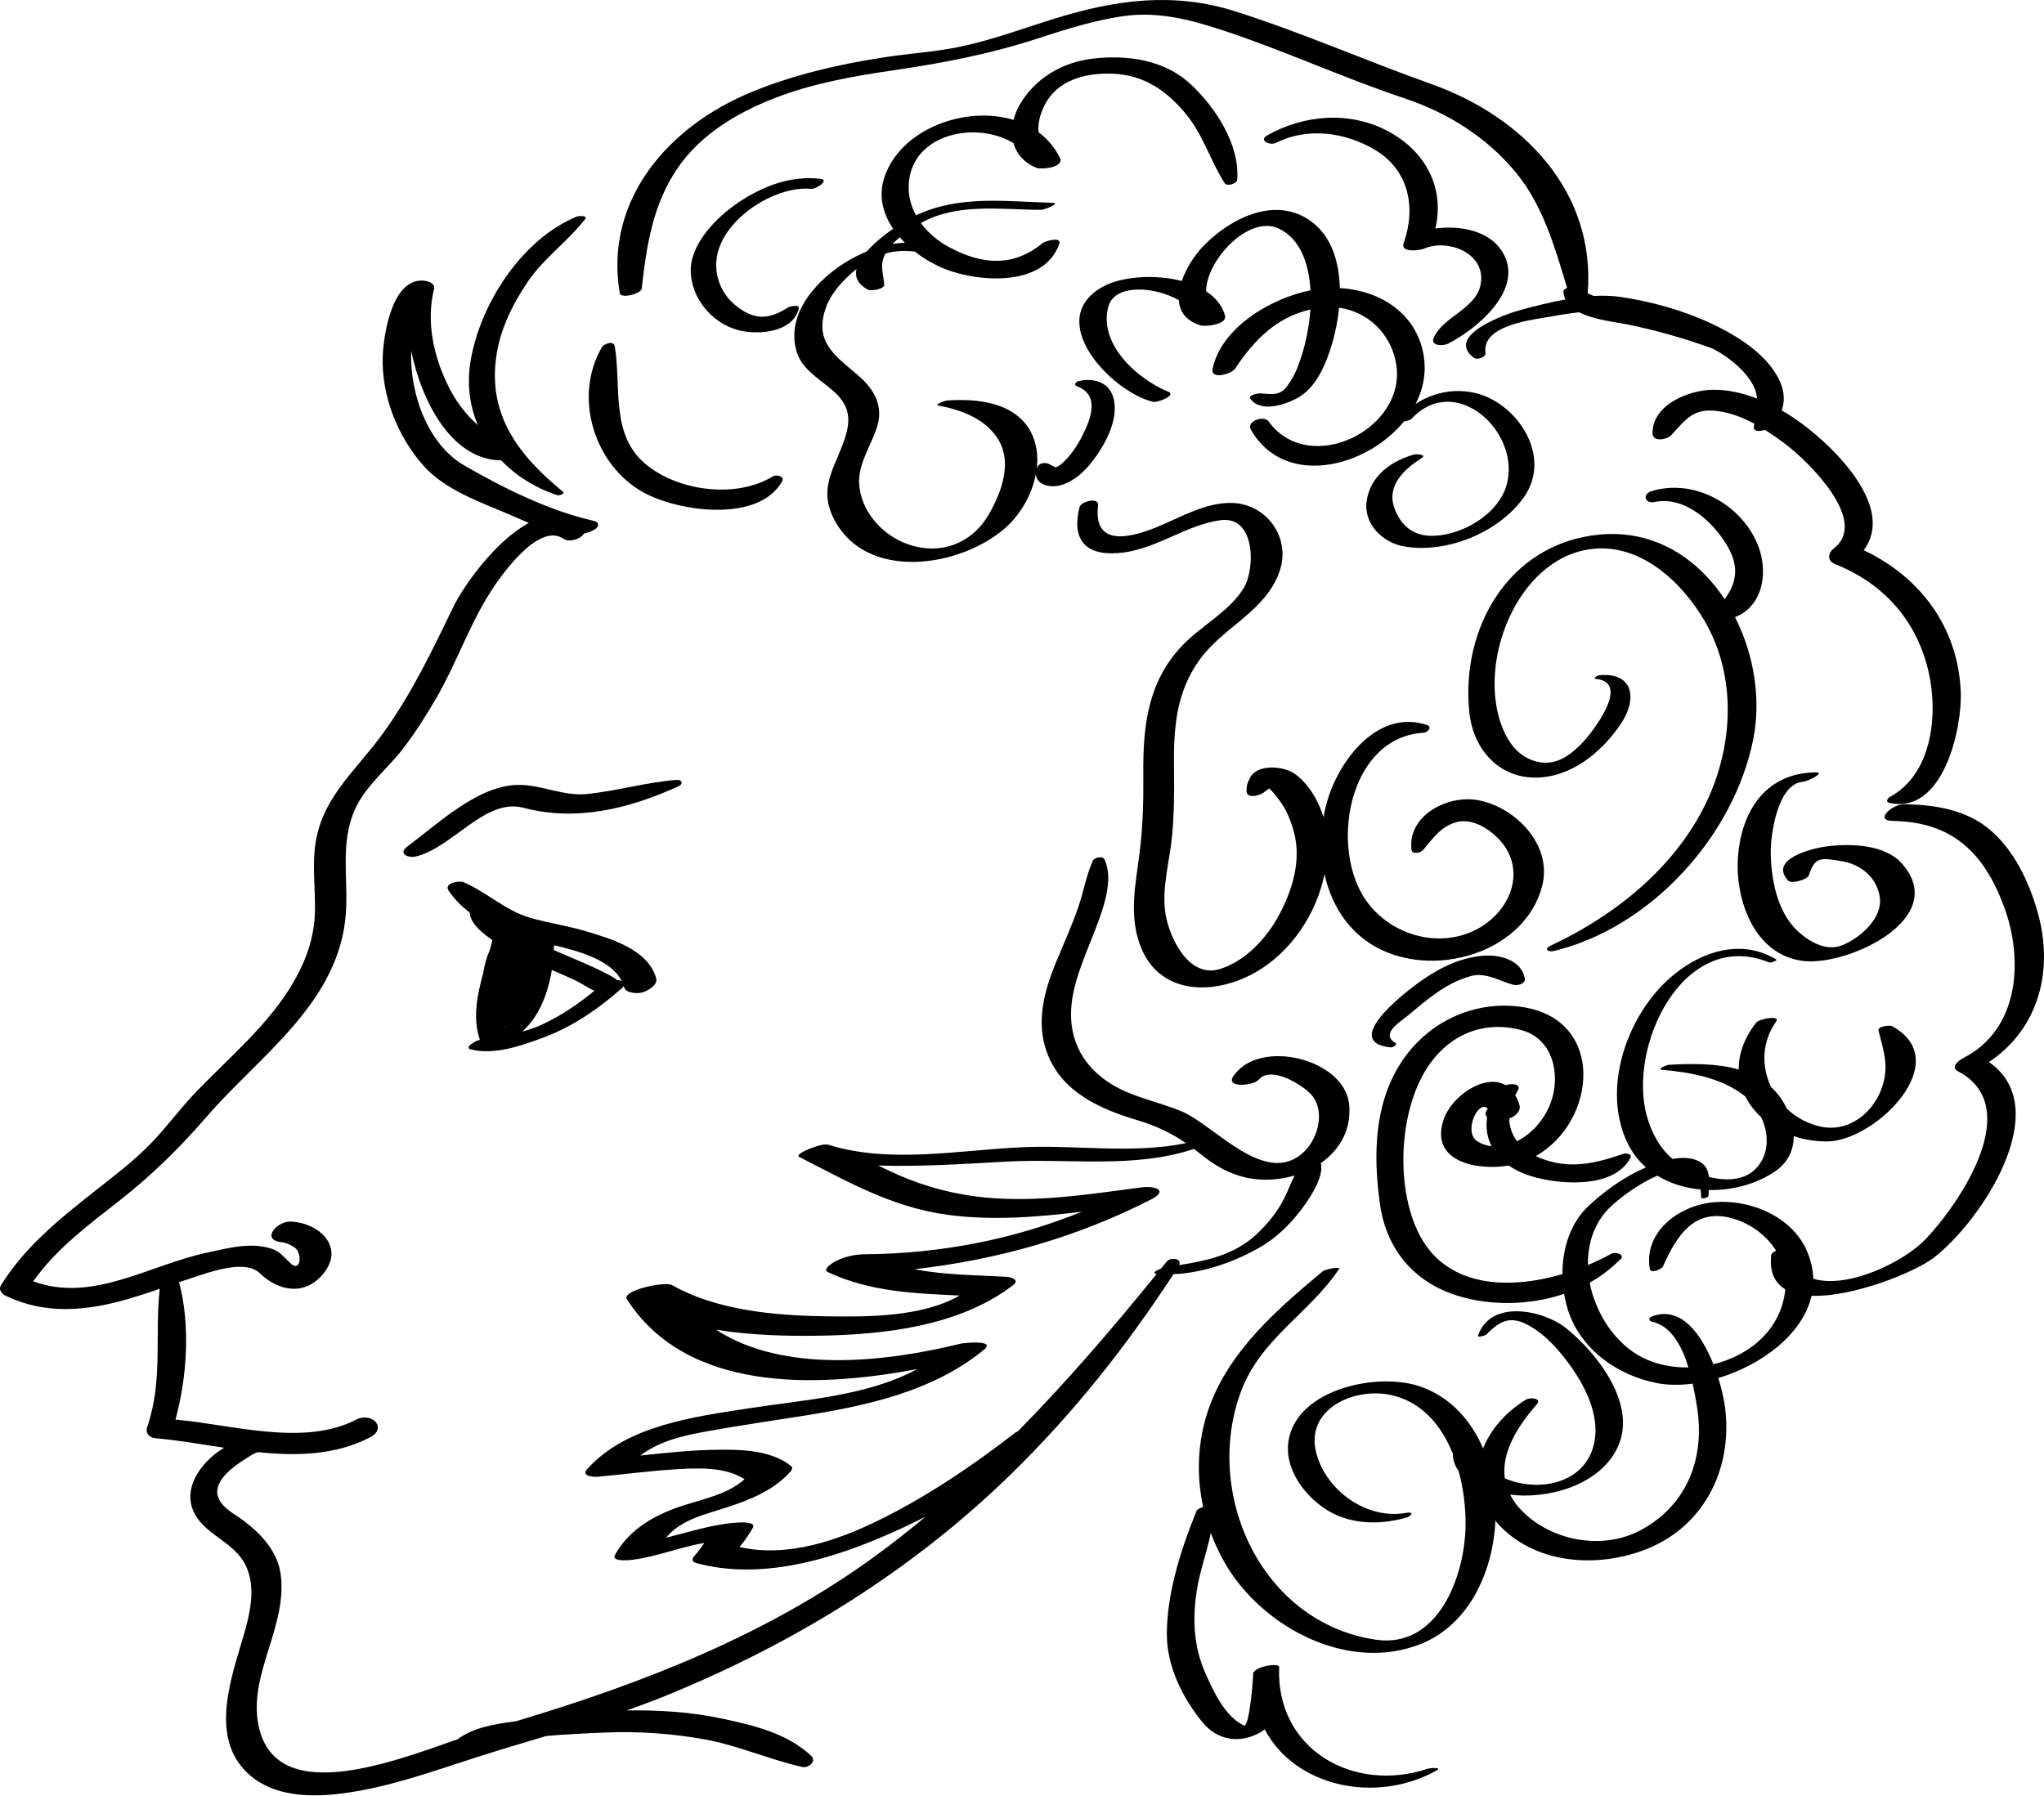
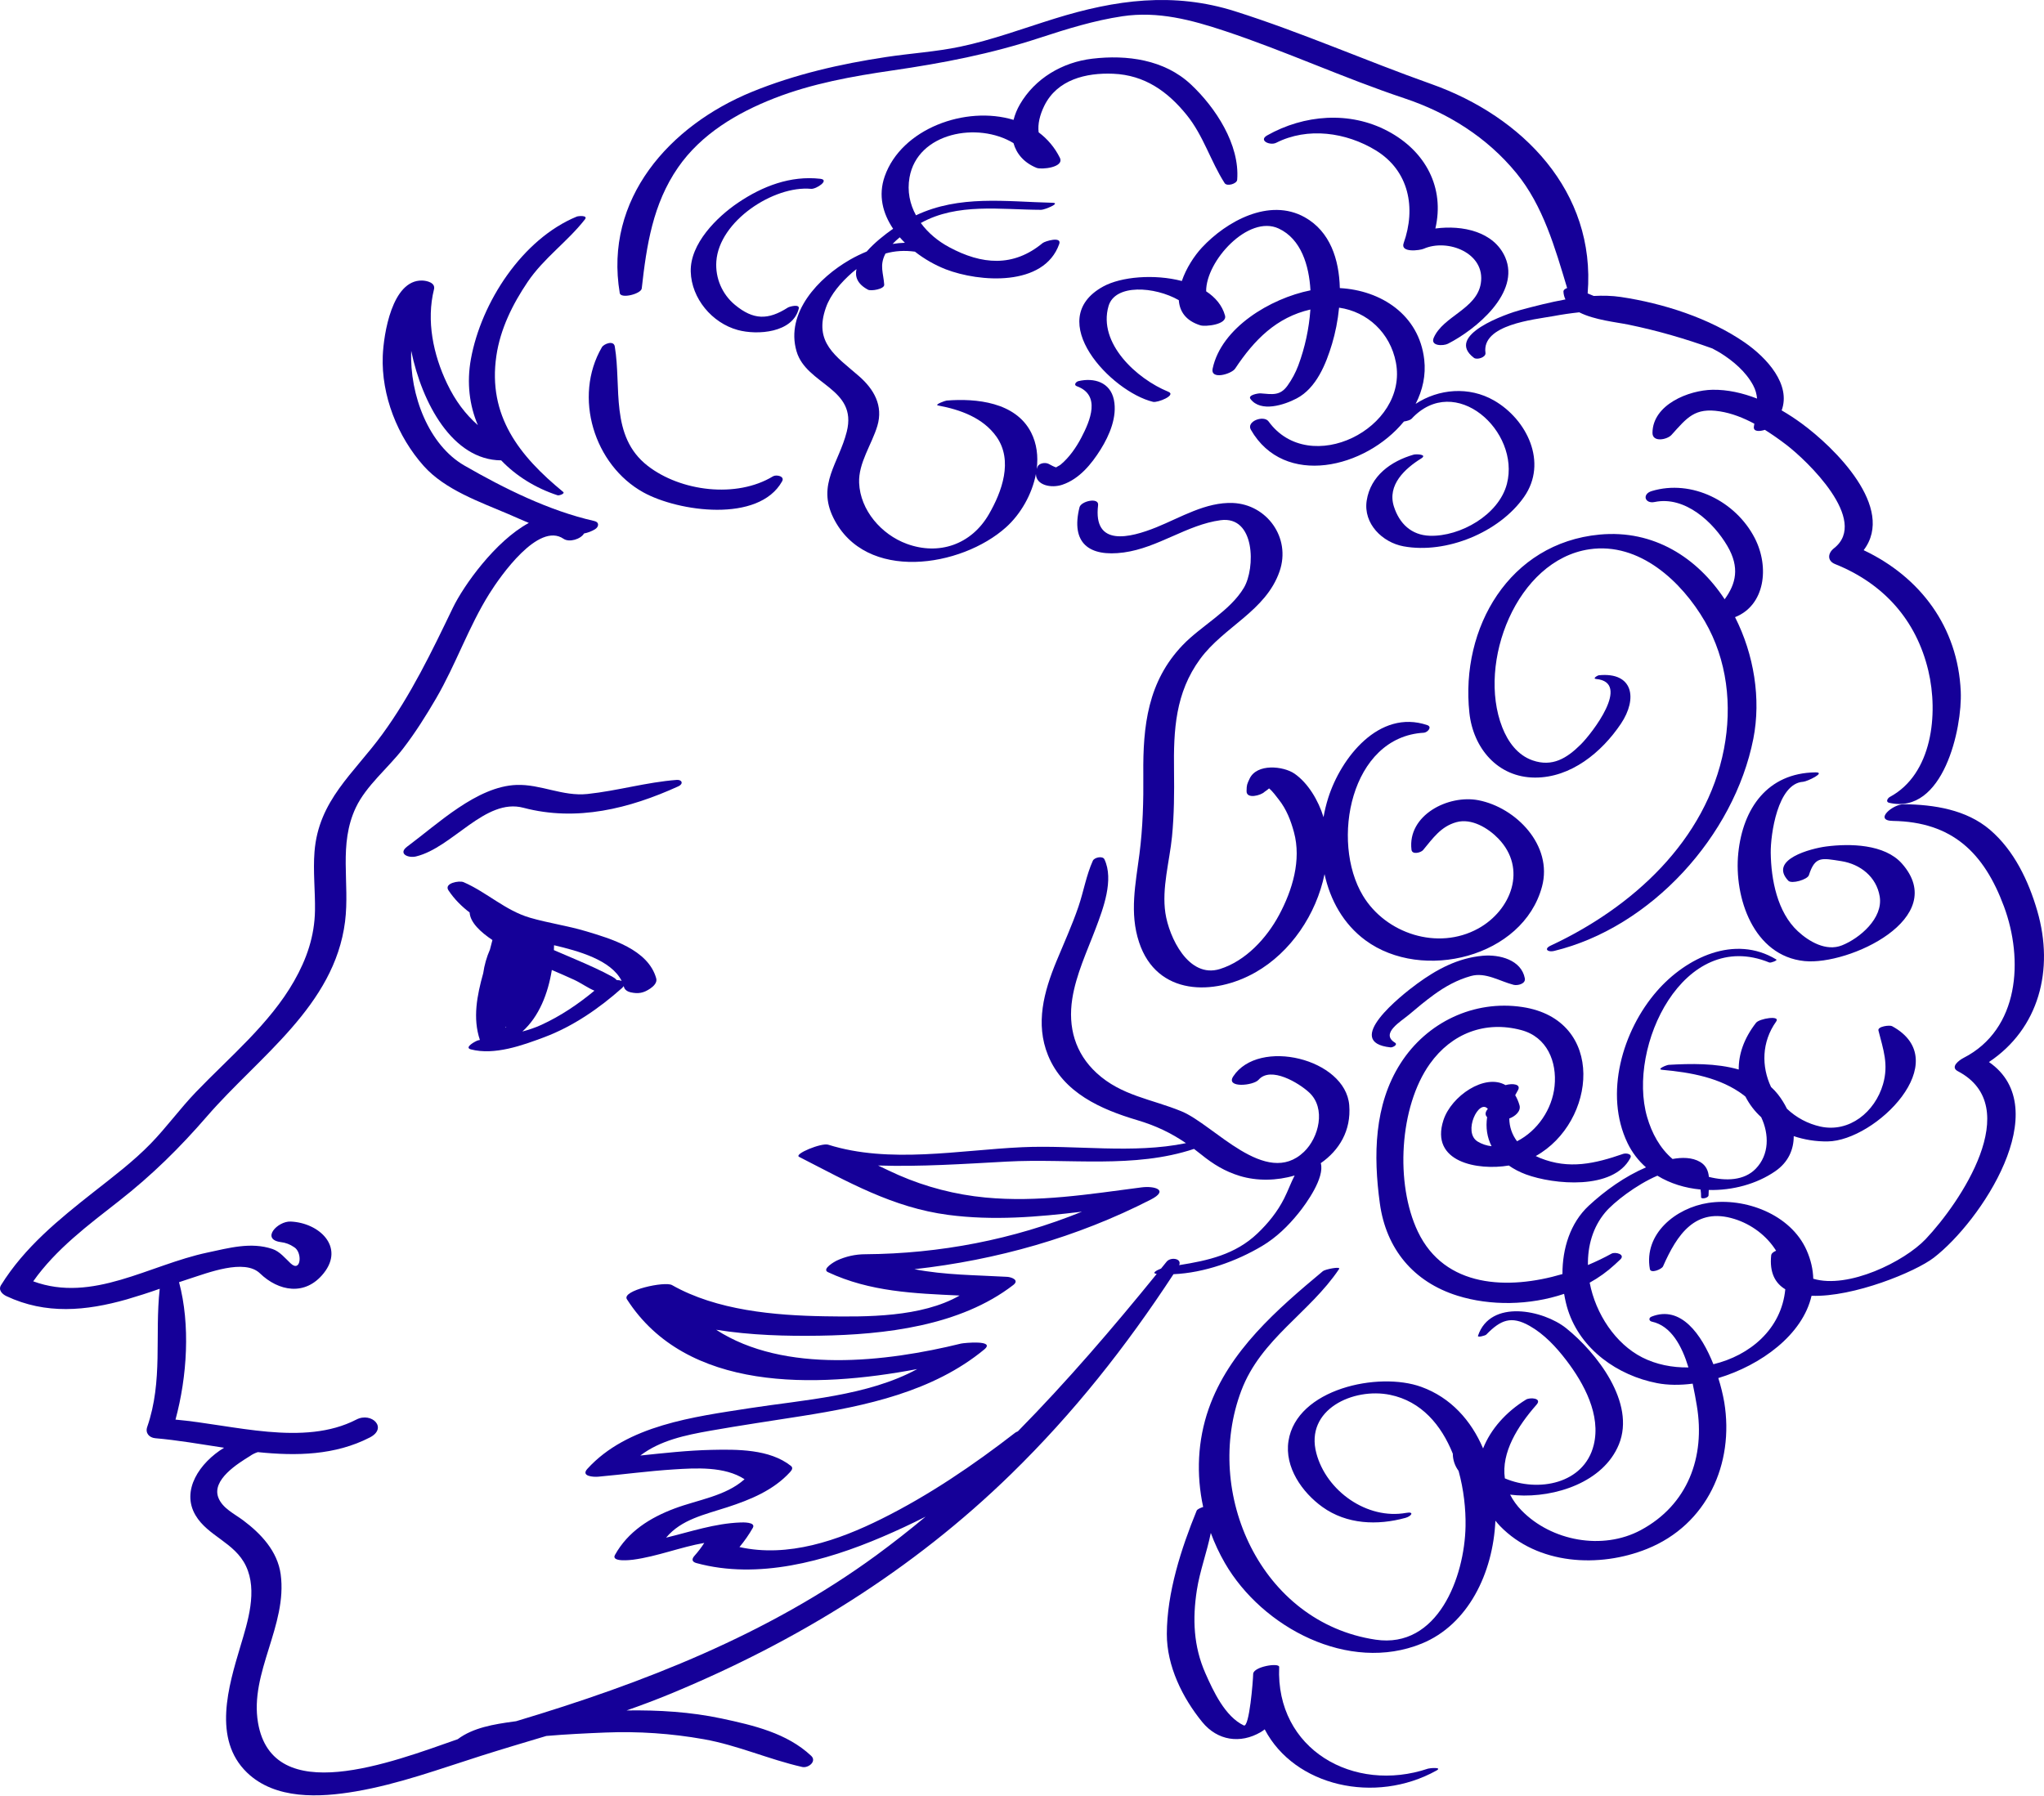
- <svg xmlns="http://www.w3.org/2000/svg" xmlns:xlink="http://www.w3.org/1999/xlink" width="222.217" height="195.212" viewBox="0 0 222.217 195.212">
+ <svg xmlns="http://www.w3.org/2000/svg" xmlns:xlink="http://www.w3.org/1999/xlink" width="222.217" height="195.212" viewBox="0 0 222.217 195.212" fill="#150098">
  <defs>
    <path id="a" d="M0 0h222.217v195.212H0z" />
  </defs>
  <clipPath id="b">
    <use xlink:href="#a" overflow="visible" />
  </clipPath>
  <path clip-path="url(#b)" d="M109.941 160.261c6.798-6.638 12.458-13.81 17.636-21.714 3.356-.146 6.854-1.409 9.639-3.069 1.545-.922 2.83-2.175 3.952-3.566.886-1.097 2.861-3.861 2.424-5.439 1.994-1.39 3.318-3.535 3.092-6.305-.411-5.057-9.841-7.349-12.613-3.124-.846 1.292 2.193 1.012 2.758.363 1.321-1.514 4.396.353 5.509 1.391 1.838 1.713 1.047 4.896-.574 6.446-4.144 3.965-9.769-2.95-13.32-4.409-3.257-1.341-6.525-1.68-9.226-4.166-2.344-2.157-3.122-4.989-2.645-8.062.413-2.652 1.619-5.189 2.559-7.684.809-2.139 1.986-5.265.94-7.485-.192-.409-1.098-.211-1.261.149-.715 1.583-1.003 3.345-1.565 4.994-.688 2.02-1.584 3.974-2.395 5.944-1.363 3.306-2.312 6.773-.914 10.22 1.66 4.086 5.766 5.881 9.684 7.047 2.049.608 3.692 1.398 5.314 2.505-5.774 1.193-11.976.177-17.816.443-6.852.312-14.411 1.824-21.083-.275-.714-.226-3.764 1.015-3.159 1.324 5.322 2.723 10.165 5.513 16.21 6.31 4.882.643 9.709.235 14.541-.349-7.468 3.029-15.453 4.571-23.55 4.627a7.332 7.332 0 0 0-3.139.704c-.158.074-1.645.907-.928 1.243 4.578 2.146 9.399 2.314 14.318 2.543-4.165 2.385-10.155 2.327-14.642 2.257-5.471-.087-11.772-.636-16.629-3.393-.781-.442-5.517.585-4.9 1.545 6.475 10.078 20.448 9.69 31.563 7.586-5.396 2.939-12.389 3.347-18.244 4.257-5.997.934-13.294 1.834-17.616 6.588-.748.822.653.907 1.189.857 2.723-.245 5.428-.614 8.157-.787 2.45-.158 5.573-.348 7.739 1.063-2.052 1.842-5.071 2.229-7.599 3.179-2.678 1.004-5.077 2.508-6.491 5.057-.448.813 1.769.54 1.974.514 2.627-.35 5.142-1.372 7.737-1.823-.315.486-.655.942-1.069 1.404-.318.356-.281.651.212.786 6.679 1.826 14.015-.2 20.195-2.842a76.062 76.062 0 0 0 4.723-2.204 110.87 110.87 0 0 1-5.37 4.208c-11.772 8.61-25.311 13.889-39.15 18.034-.106.016-.212.029-.317.043-2.055.283-4.353.648-6.028 1.912-7.244 2.541-20.116 7.504-21.711-1.783-.938-5.457 3.219-10.592 2.462-16.151-.344-2.512-2.141-4.413-4.079-5.864-.939-.703-2.248-1.309-2.696-2.468-.748-1.94 2.131-3.717 3.433-4.52.263-.191.552-.33.859-.428 4.217.435 8.407.345 12.172-1.592 1.994-1.026.201-2.808-1.459-1.949-5.738 2.965-13.375.56-19.665.005 1.268-4.675 1.626-10.322.386-14.942.374-.126.746-.251 1.118-.371 1.958-.62 5.988-2.224 7.681-.588 2.001 1.934 4.911 2.523 6.933-.023 2.282-2.871-.498-5.475-3.592-5.611-1.434-.063-3.267 1.928-1.093 2.232a3.135 3.135 0 0 1 1.447.542c.951.539.774 2.836-.361 1.774-.598-.559-1.175-1.295-1.982-1.566-2.338-.788-4.738-.104-7.06.388-6.358 1.345-12.471 5.507-18.944 3.129 2.474-3.509 5.986-6.12 9.337-8.745 3.586-2.809 6.594-5.775 9.566-9.208 5.617-6.484 13.844-12 14.999-21.165.529-4.222-.732-8.372 1.169-12.393 1.128-2.387 3.517-4.31 5.125-6.398 1.336-1.736 2.512-3.6 3.613-5.491 2.137-3.672 3.528-7.772 5.777-11.363 1.218-1.945 5.345-7.837 8.069-5.974.622.426 1.882.034 2.225-.578a3.704 3.704 0 0 0 1.179-.448c.453-.274.512-.78-.075-.912-4.885-1.101-9.798-3.542-14.113-6.029-3.844-2.214-5.965-7.613-5.777-12.472 1.175 5.711 4.503 11.878 9.781 11.91 1.626 1.699 3.735 3.014 6.14 3.801.139.046.838-.173.597-.371-4.79-3.932-8.207-8.282-7.262-14.784.425-2.922 1.766-5.628 3.402-8.048 1.759-2.604 4.327-4.365 6.227-6.799.371-.475-.718-.375-.889-.305-5.934 2.447-10.39 9.347-11.506 15.486-.471 2.598-.159 5.042.754 7.19-1.344-1.185-2.443-2.623-3.351-4.53-1.5-3.142-2.266-6.822-1.416-10.241.182-.727-.804-.938-1.285-.951-3.278-.087-4.189 5.829-4.285 8.187-.171 4.303 1.608 8.789 4.453 11.975 2.315 2.593 6.095 3.904 9.21 5.235.633.27 1.394.619 2.217.959-3.637 1.96-7.098 6.816-8.264 9.24-2.279 4.735-4.559 9.481-7.667 13.741-3.111 4.264-6.93 7.177-7.37 12.775-.167 2.117.085 4.263.052 6.384-.044 2.787-.899 5.269-2.269 7.672-2.65 4.655-7.025 8.266-10.691 12.088-1.719 1.792-3.17 3.805-4.898 5.585-1.89 1.945-4.085 3.598-6.21 5.271-3.767 2.967-7.5 5.998-10.061 10.116-.336.542.139.992.584 1.202 4.28 2.016 8.646 1.612 13.085.352a67.182 67.182 0 0 0 3.58-1.154c-.559 5.096.377 9.995-1.361 15.028-.225.652.207 1.162.882 1.222 2.403.207 4.925.647 7.478 1.035-2.651 1.612-4.706 4.636-3.108 7.341 1.347 2.282 4.268 2.956 5.483 5.519 1.285 2.712.198 6.056-.603 8.734-1.288 4.318-3.053 10.084.717 13.724 3.077 2.973 7.925 2.719 11.831 2.049 4.688-.803 9.133-2.447 13.652-3.88 2.356-.748 4.711-1.444 7.06-2.148 2.17-.187 4.332-.288 6.416-.373a49.587 49.587 0 0 1 10.703.727c3.679.653 7.075 2.198 10.705 3.019.657.147 1.611-.611.966-1.216-2.632-2.47-6.265-3.314-9.722-4.053-3.385-.722-6.883-.93-10.348-.879a90.443 90.443 0 0 0 4.698-1.777c13.828-5.706 26.406-13.473 37.128-23.943m-14.094 4.887c-4.72 2.35-10.175 4.245-15.455 3.068a14.335 14.335 0 0 0 1.453-2.089c.365-.652-1.131-.594-1.353-.584-2.803.106-5.406 1.005-8.077 1.651 1.666-1.991 4.164-2.497 6.678-3.316 2.491-.813 4.998-1.837 6.8-3.814.188-.206.367-.457.086-.678-2.319-1.83-5.83-1.797-8.629-1.737-2.595.058-5.163.348-7.737.615 2.168-1.646 4.87-2.212 7.587-2.694 3.304-.584 6.632-1.071 9.948-1.595 6.95-1.097 14.298-2.651 19.853-7.241 1.299-1.071-2.249-.711-2.526-.642-8.092 1.994-19.205 3.307-26.618-1.504 3.771.604 7.667.704 11.247.646 7.072-.111 15.278-1.051 21.057-5.513.702-.542-.214-.861-.665-.887-3.387-.193-6.797-.188-10.086-.831 8.925-.992 17.675-3.459 25.69-7.563 2.019-1.033.441-1.52-1.007-1.331-5.66.736-11.25 1.647-16.972 1.1a30.906 30.906 0 0 1-9.437-2.443c-.744-.33-1.48-.682-2.217-1.036 4.648.144 9.283-.172 14.023-.428 6.749-.365 13.794.795 20.319-1.378.257.191.513.391.773.601 1.309 1.06 2.59 1.848 4.203 2.338 1.882.572 4.021.527 5.964-.048-.413.793-.71 1.646-1.145 2.505-.724 1.436-1.739 2.691-2.897 3.794-2.419 2.306-5.396 2.952-8.511 3.447.319-.736-.933-.912-1.367-.371-.198.248-.4.496-.602.743-.474.186-1.076.51-.472.584-4.77 5.876-9.751 11.688-15.096 17.118-.128.052-.226.1-.281.141-4.542 3.519-9.383 6.812-14.531 9.372" />
  <path clip-path="url(#b)" d="M73.566 84.802c-3.287.249-6.427 1.185-9.699 1.531-2.689.283-5.083-1.079-7.711-.985-4.312.154-8.569 4.249-11.871 6.692-1.06.782.092 1.29.943 1.083 3.991-.966 7.523-6.389 11.676-5.292 5.793 1.531 11.513.095 16.848-2.333.566-.257.418-.741-.186-.696M51.187 114.101c2.568.67 5.611-.431 8.01-1.333 3.112-1.171 5.942-3.127 8.412-5.322.09-.079.148-.153.193-.222.01.036.028.067.038.104.078.313.413.499.7.565.859.196 1.435.084 2.165-.414.334-.229.765-.63.639-1.091-.871-3.147-4.931-4.321-7.688-5.145-1.988-.594-4.045-.876-6.032-1.455-2.676-.778-4.712-2.777-7.226-3.868-.468-.203-2.164.107-1.643.89.638.959 1.427 1.741 2.3 2.407.069 1.094 1.198 2.14 2.48 2.996-.085.345-.173.69-.27 1.036a9.838 9.838 0 0 0-.731 2.569c-.677 2.435-1.16 4.879-.362 7.261-.067.015-.135.027-.203.042-.209.049-1.577.772-.782.98m3.865-2.448c-.03.035-.063.063-.093.097-.005-.018-.007-.037-.011-.056l.104-.041m3.81-.22c-.682.314-1.374.54-2.07.726 1.816-1.632 2.786-4.125 3.202-6.69.807.348 1.615.692 2.411 1.061.76.351 1.462.87 2.219 1.191-1.772 1.468-3.658 2.743-5.762 3.712m8.72-4.776a1.422 1.422 0 0 0-.521-.091c-.075 0-.019-.107-.512-.378a30.578 30.578 0 0 0-1.846-.926c-1.479-.688-2.989-1.303-4.485-1.953.01-.18.013-.355.017-.531 2.608.613 6.21 1.595 7.347 3.879M69.947 53.539c3.788 2.096 12.534 3.35 15.083-1.206.316-.571-.654-.749-.992-.542-3.971 2.415-10.047 1.647-13.634-1.148-4.119-3.212-2.819-8.542-3.568-12.976-.118-.693-1.18-.287-1.402.092-3.147 5.401-.838 12.822 4.513 15.78M69.768 31.365c.521-4.678 1.209-9.198 3.947-13.155 2.517-3.638 6.42-5.944 10.464-7.526 4.09-1.598 8.477-2.389 12.805-3.018 5.551-.808 10.717-1.8 16.067-3.556 2.947-.965 5.893-1.881 8.967-2.342 3.878-.579 7.506.393 11.154 1.605 6.6 2.194 12.925 5.119 19.526 7.32 4.735 1.58 8.989 4.258 12.16 8.133 2.906 3.548 4.208 8.146 5.515 12.492-.228.082-.411.214-.4.401.016.311.096.585.217.839-1.667.303-3.31.726-4.824 1.129-1.569.418-8.367 2.774-5.12 5.225.327.248 1.317-.054 1.25-.538-.434-3.079 5.266-3.622 7.383-4.003a36.172 36.172 0 0 1 2.812-.412c1.65.842 4.07 1.075 5.361 1.342 3.212.665 6.124 1.517 9.102 2.585.286.165.585.308.863.48 1.411.882 2.792 2.051 3.585 3.539.263.49.377.963.42 1.434-1.567-.608-3.206-.985-4.844-.958-2.563.041-6.504 1.6-6.526 4.686-.005 1.065 1.599.742 2.067.223 1.702-1.884 2.521-2.993 5.262-2.56 1.297.204 2.554.702 3.746 1.341l-.05.314c-.085.582.637.532 1.197.353a30.98 30.98 0 0 1 2.313 1.614c2.25 1.714 9.074 8.227 5.2 11.26-.686.534-.76 1.37.123 1.724 5.253 2.109 8.821 6.067 10.132 11.593 1.117 4.709.427 11.249-4.188 13.727-.228.12-.487.539-.073.634 5.889 1.36 7.961-8.118 7.785-12.108-.311-7.03-4.423-12.452-10.556-15.359 3.506-4.614-3.16-11.161-6.768-13.798a24.24 24.24 0 0 0-2.146-1.402c1.023-2.804-1.567-5.692-4.025-7.391-3.847-2.654-8.872-4.255-13.468-4.942-.949-.141-1.938-.162-2.938-.11-.219-.092-.438-.182-.66-.277.906-11.084-7.076-19.246-17.002-22.767-7.134-2.531-14.108-5.62-21.326-7.907-6.708-2.126-13.012-1.256-19.625.797-3.409 1.059-6.762 2.315-10.264 3.051-2.641.556-5.379.718-8.048 1.123-4.975.751-9.93 1.881-14.596 3.789-8.947 3.662-16.088 11.639-14.366 21.879.11.653 2.323.089 2.39-.503" />
  <path clip-path="url(#b)" d="M90.602 56.307c3.49 7.053 13.923 5.375 18.765 1.031 1.575-1.411 2.833-3.572 3.254-5.799.016 1.225 1.665 1.575 2.873 1.167 1.85-.627 3.161-2.236 4.165-3.839.962-1.538 1.822-3.559 1.438-5.405-.396-1.901-2.155-2.423-3.855-2.021-.258.061-.55.415-.177.553 2.641.956 1.466 3.743.483 5.61-.558 1.064-1.307 2.14-2.235 2.914-.17.142-.503.258-.468.309-.266-.063-.57-.251-.837-.386-.366-.186-1.039-.102-1.22.326-.035.08-.057.153-.08.228.173-1.378.013-2.76-.618-3.987-1.686-3.286-5.954-3.71-9.178-3.454-.149.01-1.376.45-.928.535 2.404.451 4.883 1.327 6.348 3.394 1.839 2.602.592 5.992-.83 8.445-1.902 3.28-5.417 4.493-8.923 3.204-2.761-1.013-5.055-3.652-5.177-6.627-.091-2.167 1.381-4.183 1.981-6.196.656-2.206-.369-3.992-2.005-5.416-2.513-2.188-4.937-3.632-3.587-7.448.519-1.475 1.684-2.77 2.829-3.783.164-.146.33-.267.494-.399-.191.843.114 1.632 1.257 2.24.318.169 1.791-.06 1.758-.549-.085-1.261-.522-2.056.097-3.305.015-.029.035-.056.051-.086 1.006-.285 2.065-.354 3.194-.198a13.434 13.434 0 0 0 3.344 1.916c3.65 1.409 10.683 1.936 12.34-2.749.31-.869-1.554-.31-1.804-.102-3.189 2.644-6.612 2.358-10.164.444-1.213-.651-2.293-1.55-3.079-2.627 3.973-2.208 8.662-1.446 13.081-1.433.38.002 2.184-.742 1.239-.766-5.142-.126-10.107-.866-14.846 1.362-.666-1.221-.965-2.618-.703-4.112.862-4.902 7.445-6.091 11.304-3.736.323 1.148 1.131 2.127 2.514 2.691.521.212 3.059-.042 2.522-1.109a7.72 7.72 0 0 0-2.301-2.756c-.114-.891.128-1.892.611-2.879 1.403-2.863 4.555-3.613 7.491-3.491 3.414.14 5.924 1.917 8.007 4.5 1.814 2.25 2.588 5.017 4.113 7.396.247.384 1.328.079 1.362-.364.302-3.836-2.367-7.878-5.043-10.381-2.877-2.689-6.938-3.235-10.714-2.787-3.245.385-6.221 2.133-7.868 4.974a6.614 6.614 0 0 0-.687 1.679c-5.212-1.587-12.19.957-14.007 6.138-.726 2.07-.213 4.032.913 5.699-.97.679-2.063 1.555-2.869 2.475-.61.257-1.219.544-1.825.893-3.4 1.952-7.032 5.758-5.804 9.962 1.071 3.662 6.661 3.974 5.458 8.74-.86 3.42-3.256 5.723-1.454 9.365m7.216-30.503c.179.202.365.401.558.593-.449.012-.894.058-1.336.127.24-.253.503-.496.778-.72M153.166 110.34c.895-.757 1.776-1.496 2.727-2.185 1.24-.902 2.537-1.615 4.015-2.029 1.608-.45 3.139.576 4.649.957.421.107 1.334-.097 1.218-.705-.38-2.005-2.75-2.622-4.585-2.455-2.691.244-4.983 1.469-7.135 3.046-1.717 1.256-8.166 6.366-2.872 6.916.212.021.839-.285.467-.517-1.611-.993.657-2.305 1.516-3.028M168.584 102.819c-.787.368-.294.742.363.583 10.563-2.563 19.58-12.522 21.669-23.07.855-4.331.075-9.169-1.988-13.227 3.244-1.277 3.774-5.423 2.141-8.6-2.062-4.001-6.844-6.417-11.196-5.111-1.077.323-.767 1.414.318 1.189 3.292-.682 6.38 2.182 7.907 4.789 1.361 2.331.935 4.096-.299 5.788-2.971-4.507-7.699-7.591-13.604-7.033-9.81.924-15.14 10.137-14.148 19.378.41 3.833 3.069 7.028 7.125 7.044 3.91.017 7.262-2.747 9.346-5.851 1.845-2.75 1.336-5.642-2.386-5.275-.157.016-.735.367-.313.405 3.877.356-.469 5.934-1.655 7.111-1.528 1.518-3.099 2.485-5.251 1.737-1.65-.576-2.685-2.04-3.295-3.598-2.754-7.027 1.571-18.183 9.47-19.352 5.449-.805 10.045 3.51 12.554 7.829 2.443 4.206 2.988 9.159 2.082 13.88-1.924 9.998-10.013 17.265-18.84 21.384" />
  <path clip-path="url(#b)" d="M160.729 87.011c-3.274-.633-7.729 1.621-7.277 5.382.07.582 1.029.316 1.26.038 1.068-1.28 1.929-2.563 3.621-3.033 1.65-.458 3.45.642 4.544 1.766 3.208 3.297 1.392 7.833-2.169 9.797-4.405 2.428-10.061.546-12.538-3.577-3.543-5.895-1.337-17.268 6.623-17.712.39-.022.963-.631.364-.832-5.234-1.765-9.385 3.571-10.761 7.931a16.047 16.047 0 0 0-.507 2.082c-.558-1.828-1.691-3.719-3.155-4.731-1.202-.829-4.104-1.14-4.89.563-.276.603-.31.64-.322 1.338-.018.903 1.586.458 1.953.077.228-.153.389-.277.494-.375.406.332.764.844 1.057 1.215.831 1.054 1.297 2.254 1.646 3.535.833 3.053-.174 6.328-1.614 9.014-1.351 2.521-3.631 4.998-6.426 5.873-3.432 1.072-5.548-3.488-5.935-6.085-.407-2.719.454-5.616.72-8.315.233-2.39.251-4.774.219-7.174-.06-4.413.139-8.448 2.84-12.136 2.582-3.522 7.144-5.205 8.637-9.534 1.263-3.661-1.404-7.274-5.07-7.427-2.949-.122-5.687 1.578-8.331 2.645-2.873 1.157-6.889 2.167-6.331-2.412.106-.875-1.852-.443-2.021.235-.968 3.885 1.02 5.425 4.813 4.912 3.731-.506 6.869-3.016 10.527-3.508 3.781-.508 3.79 5.229 2.532 7.345-1.497 2.519-4.644 4.139-6.652 6.234-3.801 3.967-4.332 8.79-4.283 14.034.029 2.915-.049 5.795-.421 8.689-.418 3.246-1.097 6.395-.039 9.592 1.938 5.854 8.162 5.823 12.651 3.27 3.849-2.188 6.609-6.304 7.512-10.68.617 2.831 2.056 5.434 4.451 7.197 6.188 4.557 17.123 1.841 19.19-5.835 1.206-4.483-2.828-8.609-6.912-9.398M196.185 104.502c4.819.479 15.852-4.661 10.581-10.61-1.883-2.122-5.661-2.188-8.248-1.849-1.586.207-6.284 1.403-4.099 3.721.36.38 2.081-.123 2.236-.6.674-2.089 1.369-1.868 3.522-1.531 2.07.324 3.818 1.704 4.177 3.832.399 2.382-2.182 4.563-4.106 5.328-1.715.681-3.58-.411-4.794-1.538-2.237-2.075-2.907-5.619-2.946-8.527-.024-1.97.742-7.549 3.522-7.722.442-.028 2.554-1.043 1.334-1.025-5.211.072-7.885 3.915-8.383 8.777-.492 4.823 1.65 11.192 7.204 11.744" />
  <path clip-path="url(#b)" d="M216.233 115.478c5.431-3.623 7.115-10.026 5.255-16.429-.947-3.267-2.522-6.58-5.144-8.823-2.578-2.204-6.091-2.738-9.365-2.782-1.201-.016-3.305 1.783-1.196 1.817 6.446.101 9.916 3.455 12.086 9.314 2.129 5.739 1.694 13.339-4.399 16.455-.461.235-1.498.985-.617 1.446 7.351 3.849.22 14.327-3.496 18.251-2.315 2.444-8.418 5.458-12.225 4.313-.027-1-.253-2.038-.726-3.104-1.736-3.914-6.708-5.753-10.695-5.139-3.53.543-7.021 3.358-6.343 7.188.093.528 1.29.022 1.429-.285 1.525-3.458 3.515-6.482 7.766-5.157 1.879.587 3.521 1.837 4.529 3.453-.283.111-.514.293-.535.499-.194 1.865.425 3.03 1.534 3.692-.419 4.353-3.869 7.203-7.817 8.15-1.284-3.228-3.527-6.445-6.726-5.175-.33.13-.29.473.038.544 2.103.453 3.272 2.662 3.976 4.979-1.762.028-3.509-.318-5.026-1.091-2.897-1.475-5.059-4.715-5.711-8.125a13.992 13.992 0 0 0 2.731-1.967c.196-.185.394-.368.592-.551.599-.56-.535-.864-.95-.638-.791.438-1.654.854-2.563 1.236-.035-2.069.521-4.094 1.874-5.715.9-1.081 3.369-3.012 5.677-3.998 1.392.854 3.016 1.347 4.694 1.504.037.257.063.533.058.845 0 .232.808.086.81-.217.002-.185.013-.38.023-.577 2.577.06 5.198-.641 7.225-2.037 1.439-.991 2.013-2.373 2.013-3.818 1.142.385 2.389.592 3.687.575 5.2-.066 13.971-8.744 7.001-12.534-.256-.14-1.59.024-1.479.472.526 2.079 1.125 3.672.498 5.841-.873 3.01-3.655 5.29-6.8 4.606a7.696 7.696 0 0 1-3.644-1.937 8.987 8.987 0 0 0-.972-1.557 6.755 6.755 0 0 0-.76-.813c-1.047-2.216-1.032-4.883.557-7.112.51-.713-1.826-.328-2.184.133-1.34 1.725-1.905 3.464-1.884 5.083-2.459-.706-5.264-.647-7.614-.51-.215.013-1.373.48-.698.542 3.07.277 6.332.848 8.843 2.75.068.052.133.109.2.166a7.887 7.887 0 0 0 1.713 2.237c.871 1.85.892 4.067-.596 5.603-1.255 1.294-3.236 1.354-5.092.886-.066-.651-.297-1.239-.949-1.625-.879-.518-2.001-.505-3.002-.322-1.383-1.179-2.257-2.817-2.761-4.551-2.225-7.666 3.962-20.634 13.276-16.815.172.071.921-.229.769-.323-4.535-2.756-9.808-.208-12.985 3.435-3.744 4.29-5.764 11.195-3.188 16.533a8.306 8.306 0 0 0 2.002 2.631c-2.301.988-4.439 2.517-6.225 4.174-2.017 1.876-2.867 4.664-2.858 7.429-5.915 1.744-12.797 1.507-15.718-4.614-2.484-5.207-2.021-13.583 1.307-18.249 2.362-3.31 6.012-4.712 9.934-3.665 2.807.748 3.893 3.433 3.621 6.095-.254 2.504-1.852 4.854-4.079 5.992a4.11 4.11 0 0 1-.843-2.477c.588-.204 1.293-.767 1.111-1.43a4.726 4.726 0 0 0-.468-1.102c.085-.169.176-.337.279-.507.422-.698-.554-.811-1.332-.589-2.251-1.297-5.896 1.182-6.75 3.81-1.488 4.577 3.737 5.504 7.108 4.933.54.379 1.159.708 1.869.97 3.016 1.108 9.49 1.729 11.339-1.785.245-.466-.485-.55-.775-.451-3.063 1.061-5.881 1.721-9.027.451-.167-.067-.324-.142-.479-.215 6.596-3.675 7.694-14.814-1.448-16.202-5.256-.796-10.391 1.647-13.25 6.125-2.887 4.515-2.961 10.041-2.252 15.212.678 4.967 3.659 8.554 8.435 10.049 3.582 1.122 7.854 1.062 11.599-.199.105.608.236 1.207.422 1.777 1.39 4.285 5.402 7.098 9.675 7.928 1.182.229 2.508.238 3.88.059.191.878.337 1.711.452 2.403.935 5.564-.976 10.776-6.105 13.527-4.15 2.224-9.711 1.185-12.951-2.144a7.07 7.07 0 0 1-1.243-1.717c.243.03.482.055.713.068 4.153.274 9.425-1.403 11.112-5.53 1.854-4.532-2.431-9.99-5.73-12.635-2.468-1.978-8.236-3.203-9.588.823-.073.218.798-.021.898-.127 1.557-1.6 2.711-2.083 4.711-.952 1.596.904 2.89 2.301 3.99 3.739 1.929 2.518 3.791 5.966 2.982 9.223-1.045 4.218-6.031 5.167-9.66 3.62-.403-2.813 1.385-5.671 3.442-8.009.646-.733-.713-.817-1.14-.557-2.183 1.341-3.845 3.226-4.669 5.311-1.297-3.046-3.521-5.536-6.72-6.694-4.655-1.688-13.558.216-14.437 5.889-.442 2.846 1.488 5.589 3.69 7.17 2.648 1.903 5.984 2.024 9.03 1.185.641-.177 1.011-.71.077-.543-4.258.77-8.675-2.38-9.764-6.474-1.276-4.783 4.042-7.18 8.019-6.359 3.409.702 5.567 3.297 6.813 6.395.007.714.234 1.338.628 1.872.559 2.025.791 4.143.757 6.017-.099 5.544-3.028 13.343-9.78 12.336-12.499-1.867-18.791-15.98-14.597-27.081 2.136-5.651 7.42-8.433 10.63-13.222.219-.321-1.52.032-1.756.229-4.973 4.15-10.215 8.68-12.417 14.953-1.218 3.467-1.369 7.17-.605 10.692-.345.111-.649.265-.704.395-1.682 4.109-3.239 8.943-3.246 13.418-.005 3.481 1.696 6.938 3.86 9.584 1.639 2.002 4.121 2.39 6.357 1.079.152-.089.292-.19.423-.297 3.233 6.189 11.998 8.191 18.671 4.482.701-.39-.713-.274-.911-.21-8.07 2.717-16.576-2.068-16.187-11.061-.004-.482-2.788-.035-2.826.757-.01.713-.417 5.895-1.021 5.607-2.033-.965-3.308-3.713-4.168-5.66-1.303-2.945-1.418-5.927-.932-9.066.32-2.065 1.1-4.126 1.514-6.205a21.31 21.31 0 0 0 1.535 3.28c4.066 7.023 13.466 11.989 21.396 8.751 5.04-2.056 7.757-7.656 8.01-13.362.16.193.315.387.498.576 4.099 4.234 10.796 4.577 15.986 2.491 6.541-2.631 9.495-9.275 8.397-15.945a20.07 20.07 0 0 0-.649-2.63c4.66-1.405 9.176-4.72 10.137-8.946 4.568.163 11.296-2.605 13.289-4.139 5.11-3.928 13.317-16.224 6-21.278m-54.477 5.101c-.025.03-.056.055-.079.089-.249.339-.197.616-.001.8-.17 1.127-.003 2.204.483 3.163a3.668 3.668 0 0 1-1.524-.513c-1.641-1.028.158-4.699 1.121-3.539M130.667 26.922c-.843.908-1.718 2.26-2.182 3.631-2.985-.776-6.6-.473-8.556.603-6.56 3.613.877 11.442 5.43 12.539.482.116 2.581-.722 1.655-1.1-3.411-1.386-7.676-5.262-6.497-9.316.706-2.426 5.01-2.143 7.64-.64.083 1.201.734 2.231 2.343 2.734.538.169 2.954-.074 2.678-1.068-.308-1.11-1.054-1.977-2.049-2.628-.039-3.285 4.589-8.365 7.885-6.829 2.448 1.141 3.304 4.026 3.455 6.72-4.37.881-9.686 4.071-10.633 8.504-.271 1.283 2.052.599 2.444.009 2.076-3.132 4.494-5.581 8.181-6.426a21.795 21.795 0 0 1-1.315 6.083 9.52 9.52 0 0 1-1.174 2.195c-.814 1.135-1.659.936-2.935.838-.223-.016-1.414.174-1.09.609 1.121 1.493 3.671.648 5.012-.052 2.151-1.124 3.204-3.76 3.857-5.94.351-1.172.63-2.53.765-3.934 3.062.434 5.558 2.724 6.175 5.948 1.379 7.189-9.392 12.553-13.841 6.422-.523-.719-2.45-.016-1.925.901 3.625 6.326 12.462 4.202 16.638-.893.345-.053.712-.168.829-.293 4.731-5.107 11.852 1.347 10.369 7.075-.873 3.369-5.081 5.747-8.38 5.641-2.019-.065-3.313-1.337-3.903-3.173-.755-2.349 1.205-4.137 2.963-5.23.731-.456-.546-.495-.815-.419-2.479.712-4.695 2.311-5.109 5.001-.383 2.51 1.71 4.549 4.009 4.97 4.635.85 10.396-1.509 13.096-5.367 2.617-3.738.317-8.439-3.269-10.496-2.715-1.557-6.015-1.268-8.514.373.76-1.482 1.129-3.118.934-4.817-.559-4.88-4.708-7.531-9.176-7.772-.076-3.121-1.056-6.159-3.817-7.703-3.846-2.151-8.514.438-11.178 3.3M88.172 20.533c.565.053 2.081-.971 1.005-1.093-3.238-.365-6.269.8-8.925 2.593-2.311 1.559-5.245 4.465-5.157 7.509.082 2.908 2.306 5.572 5.113 6.34 2.133.583 5.985.308 6.63-2.325.13-.533-1.002-.229-1.181-.116-2.165 1.386-3.756 1.358-5.753-.291a5.633 5.633 0 0 1-2.027-4.718c.299-4.413 6.259-8.274 10.295-7.899" />
  <path clip-path="url(#b)" d="M150.871 14.251c-4.156-2.204-9.114-1.781-13.105.469-.987.557.317 1.139.974.806 3.436-1.736 7.601-1.138 10.804.807 3.664 2.224 4.414 6.29 3.055 10.109-.384 1.08 1.777.784 2.177.608 2.61-1.149 6.746.466 6.213 3.766-.448 2.798-4.105 3.559-5.119 5.914-.394.917 1.045.901 1.548.644 3.039-1.549 7.902-5.553 6.221-9.402-1.221-2.792-4.649-3.521-7.59-3.125 1.027-4.417-1.035-8.399-5.178-10.596" />
</svg>
